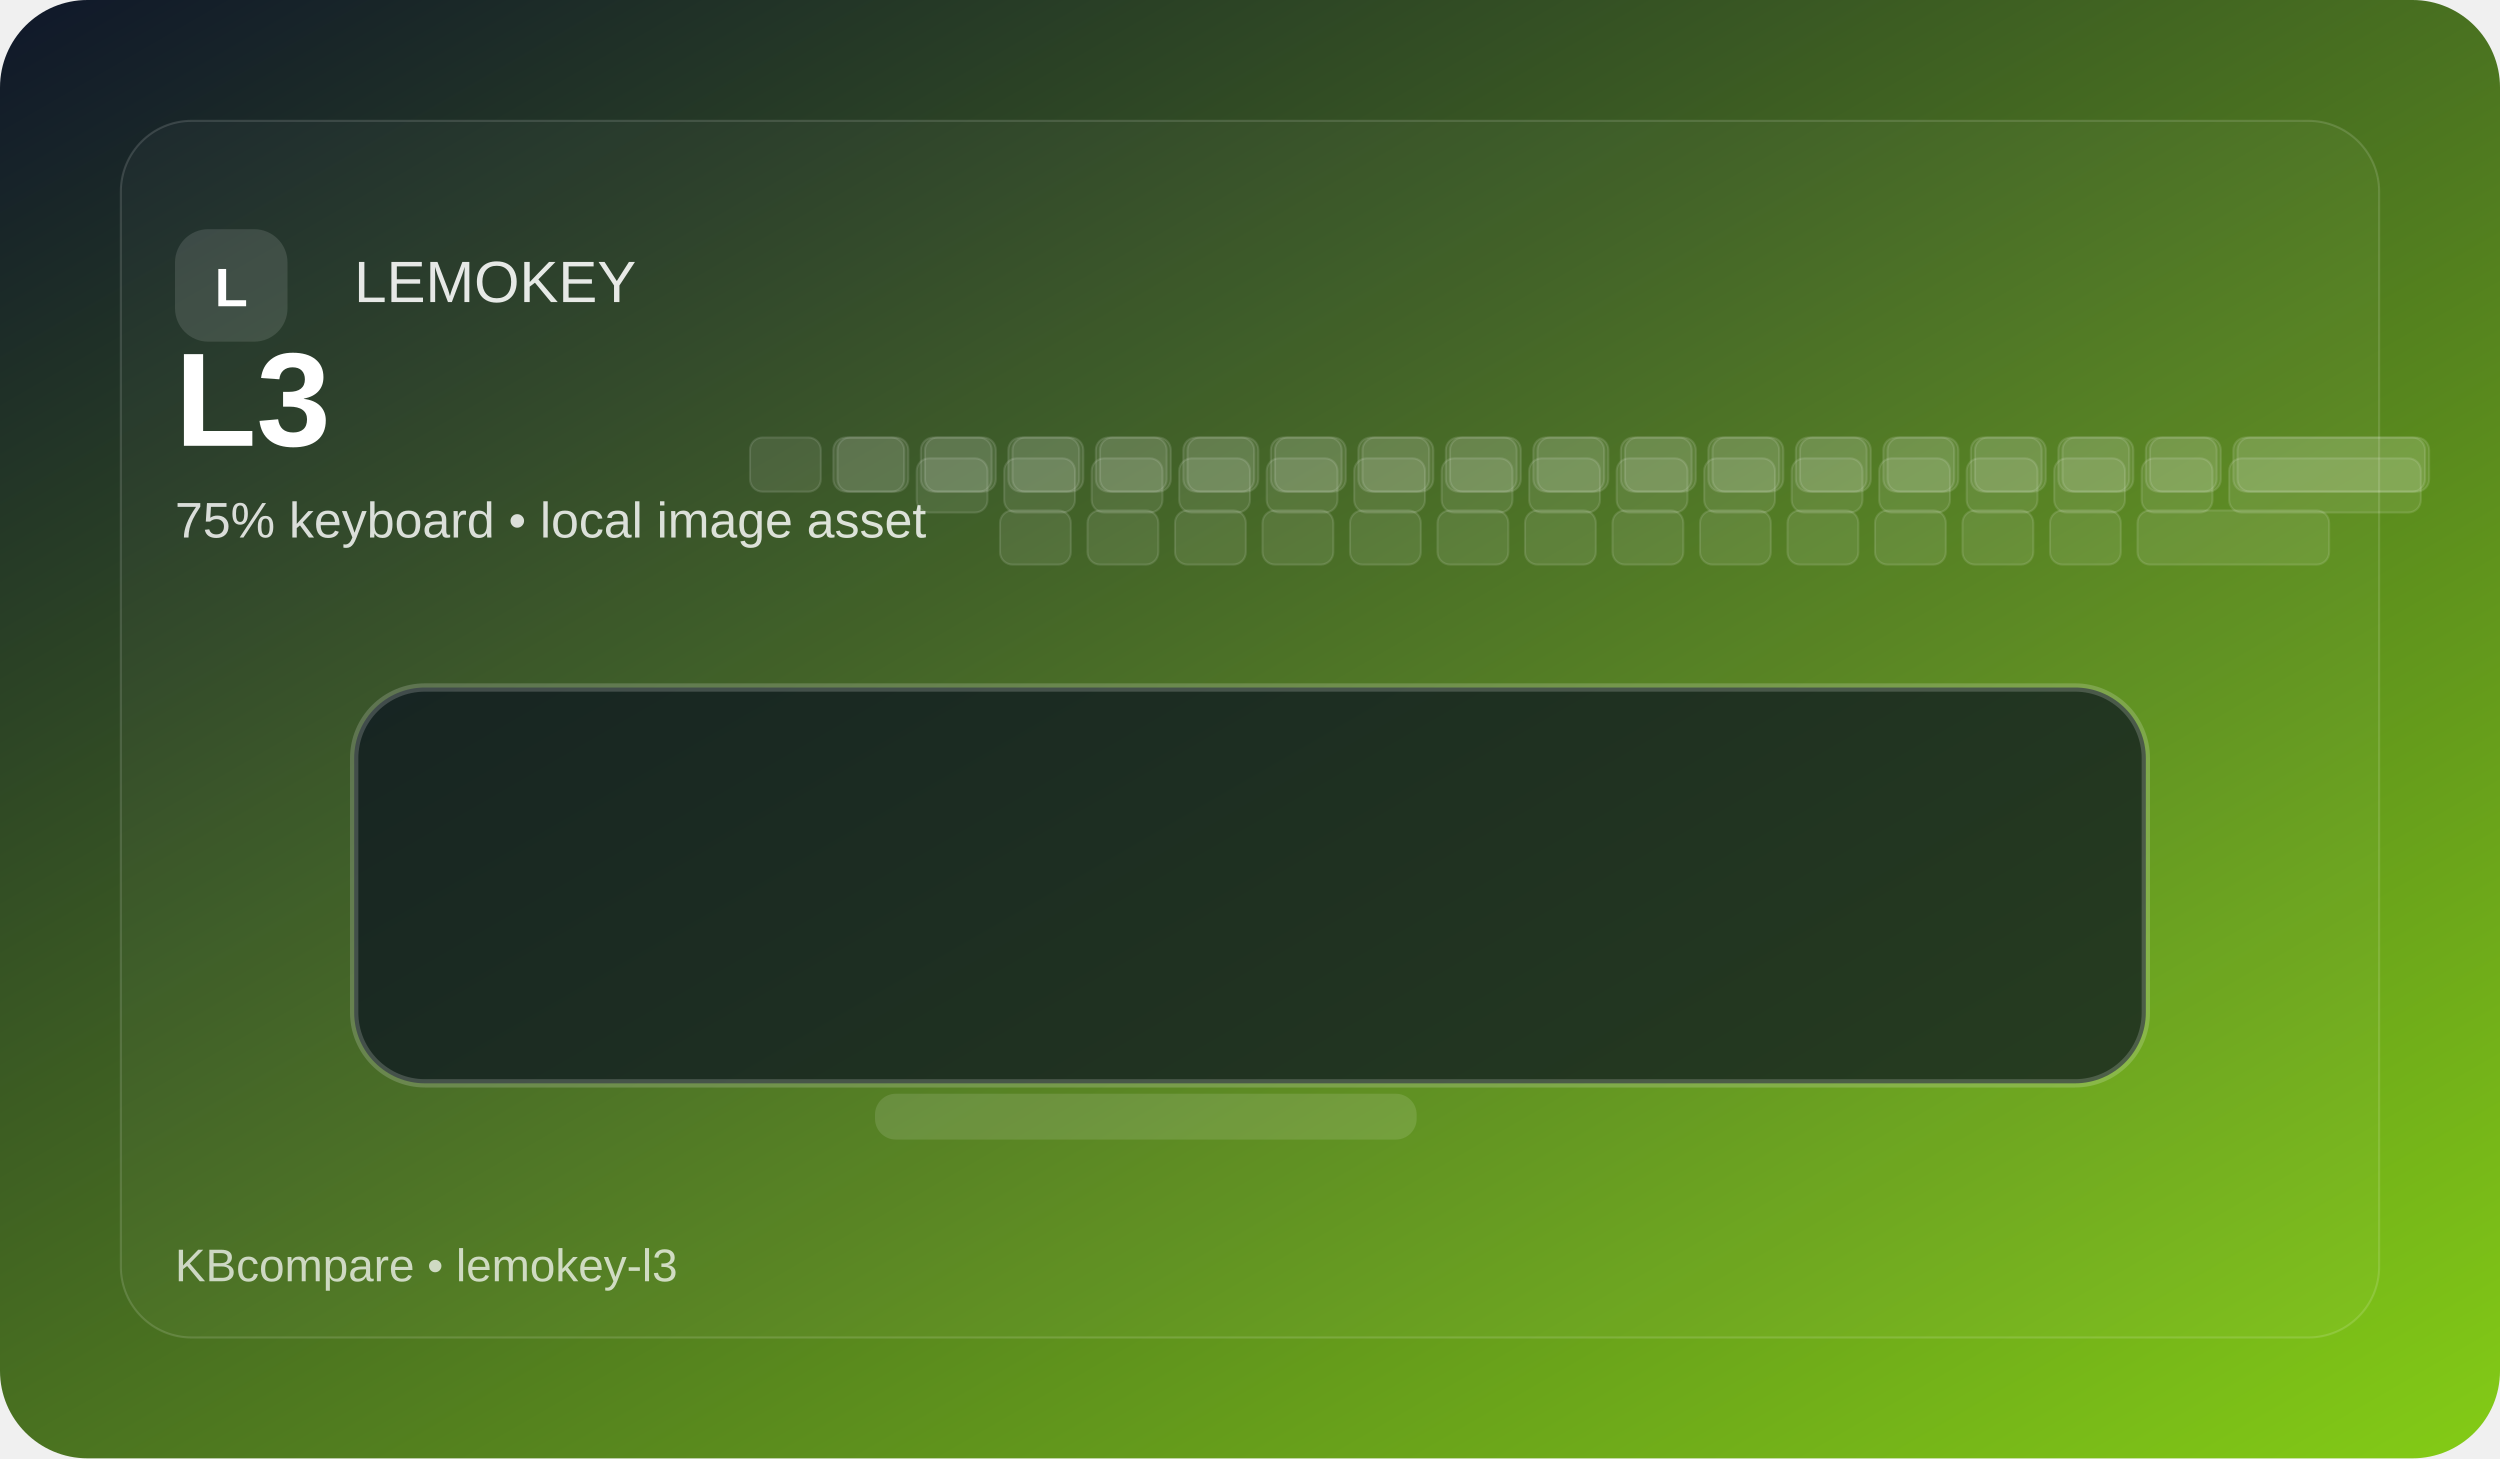
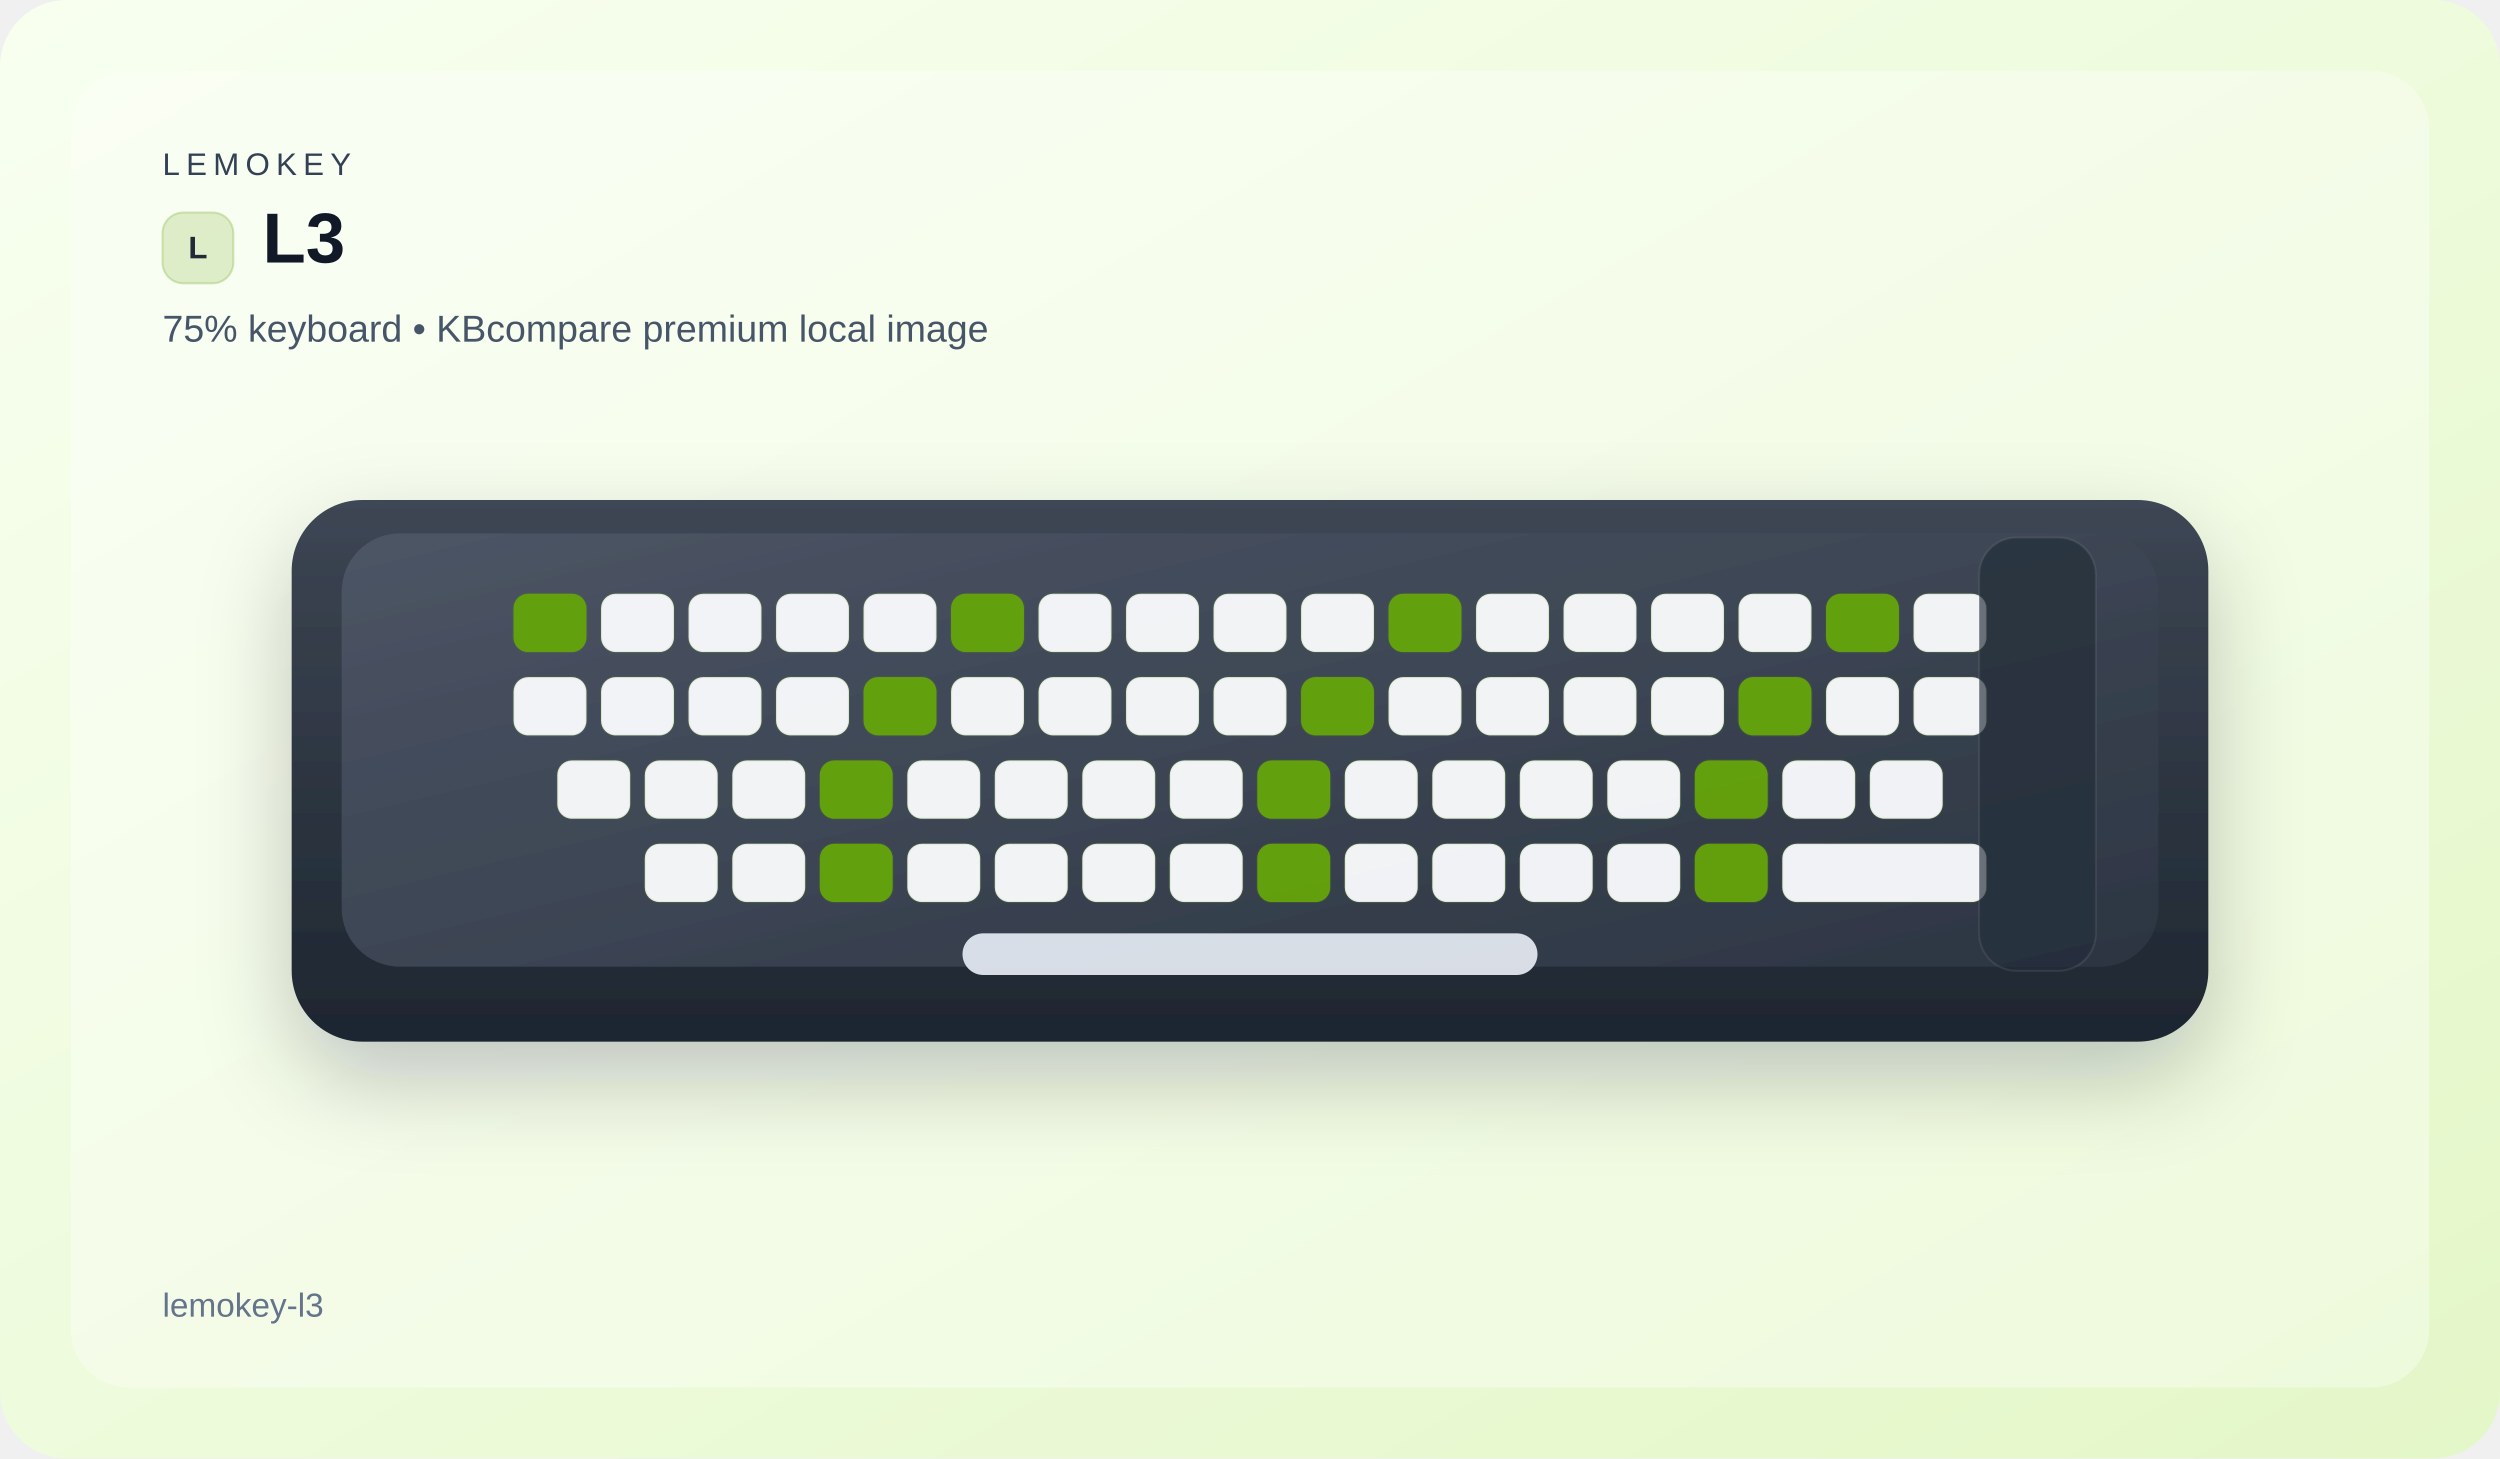
<svg xmlns="http://www.w3.org/2000/svg" width="1200" height="700" viewBox="0 0 1200 700">
  <defs>
-     <linearGradient id="g" x1="0" y1="0" x2="1" y2="1">
-       <stop offset="0%" stop-color="#0f172a" />
-       <stop offset="100%" stop-color="#84cc16" />
+     <linearGradient id="bg" x1="0" y1="0" x2="1" y2="1">
+       <stop offset="0%" stop-color="#f8fff0" />
+       <stop offset="100%" stop-color="#e4f7c8" />
    </linearGradient>
+     <linearGradient id="body" x1="0" y1="0" x2="0" y2="1">
+       <stop offset="0%" stop-color="#3d4654" />
+       <stop offset="100%" stop-color="#1e2630" />
+     </linearGradient>
+     <linearGradient id="plate" x1="0" y1="0" x2="1" y2="1">
+       <stop offset="0%" stop-color="#4c5565" />
+       <stop offset="100%" stop-color="#2c3542" />
+     </linearGradient>
+     <filter id="shadow" x="-20%" y="-20%" width="140%" height="160%">
+       <feDropShadow dx="0" dy="18" stdDeviation="22" flood-color="#0b1120" flood-opacity="0.22" />
+     </filter>
  </defs>
-   <rect width="1200" height="700" rx="42" fill="url(#g)" />
-   <rect x="58" y="58" width="1084" height="584" rx="34" fill="rgba(255,255,255,0.03)" stroke="rgba(255,255,255,0.14)" />
-   <rect x="84" y="110" width="54" height="54" rx="16" fill="white" fill-opacity="0.12" />
-   <text x="111" y="147" text-anchor="middle" font-size="26" font-family="Arial, sans-serif" font-weight="700" fill="white">L</text>
-   <text x="170" y="145" font-size="28" font-family="Arial, sans-serif" fill="white" opacity="0.88">LEMOKEY</text>
-   <text x="84" y="214" font-size="64" font-family="Arial, sans-serif" font-weight="700" fill="white">L3</text>
-   <text x="84" y="258" font-size="24" font-family="Arial, sans-serif" fill="white" opacity="0.82">75% keyboard • local image asset</text>
-   <rect x="170" y="330" width="860" height="190" rx="34" fill="#0b1220" fill-opacity="0.72" stroke="rgba(255,255,255,0.18)" stroke-width="4" />
-   <rect x="360" y="210" width="34" height="26" rx="6" fill="white" fill-opacity="0.09" stroke="white" stroke-opacity="0.12" />
-   <rect x="402" y="210" width="34" height="26" rx="6" fill="white" fill-opacity="0.09" stroke="white" stroke-opacity="0.12" />
-   <rect x="444" y="210" width="34" height="26" rx="6" fill="white" fill-opacity="0.09" stroke="white" stroke-opacity="0.12" />
-   <rect x="486" y="210" width="34" height="26" rx="6" fill="white" fill-opacity="0.09" stroke="white" stroke-opacity="0.12" />
-   <rect x="528" y="210" width="34" height="26" rx="6" fill="white" fill-opacity="0.09" stroke="white" stroke-opacity="0.12" />
-   <rect x="570" y="210" width="34" height="26" rx="6" fill="white" fill-opacity="0.09" stroke="white" stroke-opacity="0.12" />
-   <rect x="612" y="210" width="34" height="26" rx="6" fill="white" fill-opacity="0.09" stroke="white" stroke-opacity="0.12" />
-   <rect x="654" y="210" width="34" height="26" rx="6" fill="white" fill-opacity="0.09" stroke="white" stroke-opacity="0.12" />
-   <rect x="696" y="210" width="34" height="26" rx="6" fill="white" fill-opacity="0.09" stroke="white" stroke-opacity="0.12" />
-   <rect x="738" y="210" width="34" height="26" rx="6" fill="white" fill-opacity="0.09" stroke="white" stroke-opacity="0.12" />
-   <rect x="780" y="210" width="34" height="26" rx="6" fill="white" fill-opacity="0.09" stroke="white" stroke-opacity="0.12" />
-   <rect x="822" y="210" width="34" height="26" rx="6" fill="white" fill-opacity="0.09" stroke="white" stroke-opacity="0.12" />
-   <rect x="864" y="210" width="34" height="26" rx="6" fill="white" fill-opacity="0.09" stroke="white" stroke-opacity="0.12" />
-   <rect x="906" y="210" width="34" height="26" rx="6" fill="white" fill-opacity="0.09" stroke="white" stroke-opacity="0.12" />
-   <rect x="948" y="210" width="34" height="26" rx="6" fill="white" fill-opacity="0.09" stroke="white" stroke-opacity="0.12" />
-   <rect x="990" y="210" width="34" height="26" rx="6" fill="white" fill-opacity="0.09" stroke="white" stroke-opacity="0.12" />
-   <rect x="1032" y="210" width="34" height="26" rx="6" fill="white" fill-opacity="0.09" stroke="white" stroke-opacity="0.12" />
-   <rect x="1074" y="210" width="92" height="26" rx="6" fill="white" fill-opacity="0.09" stroke="white" stroke-opacity="0.12" />
-   <rect x="400" y="210" width="34" height="26" rx="6" fill="white" fill-opacity="0.09" stroke="white" stroke-opacity="0.12" />
-   <rect x="442" y="210" width="34" height="26" rx="6" fill="white" fill-opacity="0.09" stroke="white" stroke-opacity="0.12" />
-   <rect x="484" y="210" width="34" height="26" rx="6" fill="white" fill-opacity="0.09" stroke="white" stroke-opacity="0.12" />
-   <rect x="526" y="210" width="34" height="26" rx="6" fill="white" fill-opacity="0.09" stroke="white" stroke-opacity="0.12" />
-   <rect x="568" y="210" width="34" height="26" rx="6" fill="white" fill-opacity="0.09" stroke="white" stroke-opacity="0.12" />
-   <rect x="610" y="210" width="34" height="26" rx="6" fill="white" fill-opacity="0.09" stroke="white" stroke-opacity="0.12" />
-   <rect x="652" y="210" width="34" height="26" rx="6" fill="white" fill-opacity="0.09" stroke="white" stroke-opacity="0.12" />
-   <rect x="694" y="210" width="34" height="26" rx="6" fill="white" fill-opacity="0.09" stroke="white" stroke-opacity="0.12" />
-   <rect x="736" y="210" width="34" height="26" rx="6" fill="white" fill-opacity="0.09" stroke="white" stroke-opacity="0.12" />
-   <rect x="778" y="210" width="34" height="26" rx="6" fill="white" fill-opacity="0.09" stroke="white" stroke-opacity="0.12" />
-   <rect x="820" y="210" width="34" height="26" rx="6" fill="white" fill-opacity="0.09" stroke="white" stroke-opacity="0.12" />
-   <rect x="862" y="210" width="34" height="26" rx="6" fill="white" fill-opacity="0.09" stroke="white" stroke-opacity="0.12" />
-   <rect x="904" y="210" width="34" height="26" rx="6" fill="white" fill-opacity="0.09" stroke="white" stroke-opacity="0.12" />
-   <rect x="946" y="210" width="34" height="26" rx="6" fill="white" fill-opacity="0.09" stroke="white" stroke-opacity="0.12" />
-   <rect x="988" y="210" width="34" height="26" rx="6" fill="white" fill-opacity="0.09" stroke="white" stroke-opacity="0.12" />
-   <rect x="1030" y="210" width="34" height="26" rx="6" fill="white" fill-opacity="0.09" stroke="white" stroke-opacity="0.12" />
-   <rect x="1072" y="210" width="92" height="26" rx="6" fill="white" fill-opacity="0.09" stroke="white" stroke-opacity="0.12" />
-   <rect x="440" y="220" width="34" height="26" rx="6" fill="white" fill-opacity="0.09" stroke="white" stroke-opacity="0.12" />
-   <rect x="482" y="220" width="34" height="26" rx="6" fill="white" fill-opacity="0.09" stroke="white" stroke-opacity="0.12" />
-   <rect x="524" y="220" width="34" height="26" rx="6" fill="white" fill-opacity="0.09" stroke="white" stroke-opacity="0.12" />
-   <rect x="566" y="220" width="34" height="26" rx="6" fill="white" fill-opacity="0.09" stroke="white" stroke-opacity="0.12" />
-   <rect x="608" y="220" width="34" height="26" rx="6" fill="white" fill-opacity="0.09" stroke="white" stroke-opacity="0.12" />
-   <rect x="650" y="220" width="34" height="26" rx="6" fill="white" fill-opacity="0.09" stroke="white" stroke-opacity="0.12" />
-   <rect x="692" y="220" width="34" height="26" rx="6" fill="white" fill-opacity="0.09" stroke="white" stroke-opacity="0.12" />
-   <rect x="734" y="220" width="34" height="26" rx="6" fill="white" fill-opacity="0.09" stroke="white" stroke-opacity="0.12" />
-   <rect x="776" y="220" width="34" height="26" rx="6" fill="white" fill-opacity="0.09" stroke="white" stroke-opacity="0.12" />
-   <rect x="818" y="220" width="34" height="26" rx="6" fill="white" fill-opacity="0.09" stroke="white" stroke-opacity="0.12" />
-   <rect x="860" y="220" width="34" height="26" rx="6" fill="white" fill-opacity="0.09" stroke="white" stroke-opacity="0.12" />
-   <rect x="902" y="220" width="34" height="26" rx="6" fill="white" fill-opacity="0.09" stroke="white" stroke-opacity="0.12" />
-   <rect x="944" y="220" width="34" height="26" rx="6" fill="white" fill-opacity="0.09" stroke="white" stroke-opacity="0.12" />
-   <rect x="986" y="220" width="34" height="26" rx="6" fill="white" fill-opacity="0.09" stroke="white" stroke-opacity="0.12" />
-   <rect x="1028" y="220" width="34" height="26" rx="6" fill="white" fill-opacity="0.09" stroke="white" stroke-opacity="0.12" />
-   <rect x="1070" y="220" width="92" height="26" rx="6" fill="white" fill-opacity="0.09" stroke="white" stroke-opacity="0.12" />
-   <rect x="480" y="245" width="34" height="26" rx="6" fill="white" fill-opacity="0.09" stroke="white" stroke-opacity="0.12" />
-   <rect x="522" y="245" width="34" height="26" rx="6" fill="white" fill-opacity="0.09" stroke="white" stroke-opacity="0.12" />
-   <rect x="564" y="245" width="34" height="26" rx="6" fill="white" fill-opacity="0.09" stroke="white" stroke-opacity="0.12" />
-   <rect x="606" y="245" width="34" height="26" rx="6" fill="white" fill-opacity="0.09" stroke="white" stroke-opacity="0.12" />
-   <rect x="648" y="245" width="34" height="26" rx="6" fill="white" fill-opacity="0.09" stroke="white" stroke-opacity="0.12" />
-   <rect x="690" y="245" width="34" height="26" rx="6" fill="white" fill-opacity="0.09" stroke="white" stroke-opacity="0.12" />
-   <rect x="732" y="245" width="34" height="26" rx="6" fill="white" fill-opacity="0.09" stroke="white" stroke-opacity="0.12" />
-   <rect x="774" y="245" width="34" height="26" rx="6" fill="white" fill-opacity="0.09" stroke="white" stroke-opacity="0.12" />
-   <rect x="816" y="245" width="34" height="26" rx="6" fill="white" fill-opacity="0.09" stroke="white" stroke-opacity="0.12" />
-   <rect x="858" y="245" width="34" height="26" rx="6" fill="white" fill-opacity="0.09" stroke="white" stroke-opacity="0.12" />
-   <rect x="900" y="245" width="34" height="26" rx="6" fill="white" fill-opacity="0.09" stroke="white" stroke-opacity="0.12" />
-   <rect x="942" y="245" width="34" height="26" rx="6" fill="white" fill-opacity="0.09" stroke="white" stroke-opacity="0.12" />
-   <rect x="984" y="245" width="34" height="26" rx="6" fill="white" fill-opacity="0.09" stroke="white" stroke-opacity="0.12" />
-   <rect x="1026" y="245" width="92" height="26" rx="6" fill="white" fill-opacity="0.09" stroke="white" stroke-opacity="0.12" />
-   <rect x="420" y="525" width="260" height="22" rx="10" fill="white" fill-opacity="0.12" />
-   <text x="84" y="615" font-size="22" font-family="Arial, sans-serif" fill="white" opacity="0.72">KBcompare • lemokey-l3</text>
+   <rect width="1200" height="700" rx="32" fill="url(#bg)" />
+   <rect x="34" y="34" width="1132" height="632" rx="28" fill="white" fill-opacity="0.35" />
+   <text x="78" y="84" font-size="15" font-family="Arial, sans-serif" fill="#334155" letter-spacing="3">LEMOKEY</text>
+   <rect x="78" y="102" width="34" height="34" rx="10" fill="#65a30d" fill-opacity="0.18" stroke="#65a30d" stroke-opacity="0.25" />
+   <text x="95" y="124" text-anchor="middle" font-size="15" font-family="Arial, sans-serif" font-weight="700" fill="#1f2937">L</text>
+   <text x="126" y="126" font-size="34" font-family="Arial, sans-serif" font-weight="700" fill="#111827">L3</text>
+   <text x="78" y="164" font-size="18" font-family="Arial, sans-serif" fill="#475569">75% keyboard • KBcompare premium local image</text>
+   <g filter="url(#shadow)">
+     <rect x="140" y="240" width="920" height="260" rx="34" fill="url(#body)" />
+     <rect x="164" y="256" width="872" height="208" rx="28" fill="url(#plate)" />
+     <rect x="246.5" y="285" width="35.0" height="28" rx="7" fill="#65a30d" fill-opacity="0.96" stroke="#65a30d" stroke-opacity="0.12" />
+     <rect x="288.5" y="285" width="35.0" height="28" rx="7" fill="#f8fafc" fill-opacity="0.96" stroke="#65a30d" stroke-opacity="0.12" />
+     <rect x="330.5" y="285" width="35.0" height="28" rx="7" fill="#f8fafc" fill-opacity="0.96" stroke="#65a30d" stroke-opacity="0.12" />
+     <rect x="372.5" y="285" width="35.0" height="28" rx="7" fill="#f8fafc" fill-opacity="0.96" stroke="#65a30d" stroke-opacity="0.12" />
+     <rect x="414.5" y="285" width="35.0" height="28" rx="7" fill="#f8fafc" fill-opacity="0.96" stroke="#65a30d" stroke-opacity="0.12" />
+     <rect x="456.5" y="285" width="35.0" height="28" rx="7" fill="#65a30d" fill-opacity="0.96" stroke="#65a30d" stroke-opacity="0.12" />
+     <rect x="498.5" y="285" width="35.0" height="28" rx="7" fill="#f8fafc" fill-opacity="0.96" stroke="#65a30d" stroke-opacity="0.12" />
+     <rect x="540.5" y="285" width="35.0" height="28" rx="7" fill="#f8fafc" fill-opacity="0.96" stroke="#65a30d" stroke-opacity="0.12" />
+     <rect x="582.5" y="285" width="35.0" height="28" rx="7" fill="#f8fafc" fill-opacity="0.96" stroke="#65a30d" stroke-opacity="0.12" />
+     <rect x="624.5" y="285" width="35.0" height="28" rx="7" fill="#f8fafc" fill-opacity="0.96" stroke="#65a30d" stroke-opacity="0.12" />
+     <rect x="666.5" y="285" width="35.0" height="28" rx="7" fill="#65a30d" fill-opacity="0.96" stroke="#65a30d" stroke-opacity="0.12" />
+     <rect x="708.5" y="285" width="35.0" height="28" rx="7" fill="#f8fafc" fill-opacity="0.96" stroke="#65a30d" stroke-opacity="0.12" />
+     <rect x="750.5" y="285" width="35.0" height="28" rx="7" fill="#f8fafc" fill-opacity="0.96" stroke="#65a30d" stroke-opacity="0.12" />
+     <rect x="792.5" y="285" width="35.0" height="28" rx="7" fill="#f8fafc" fill-opacity="0.96" stroke="#65a30d" stroke-opacity="0.12" />
+     <rect x="834.5" y="285" width="35.0" height="28" rx="7" fill="#f8fafc" fill-opacity="0.96" stroke="#65a30d" stroke-opacity="0.12" />
+     <rect x="876.5" y="285" width="35.0" height="28" rx="7" fill="#65a30d" fill-opacity="0.96" stroke="#65a30d" stroke-opacity="0.12" />
+     <rect x="918.5" y="285" width="35.0" height="28" rx="7" fill="#f8fafc" fill-opacity="0.96" stroke="#65a30d" stroke-opacity="0.12" />
+     <rect x="246.5" y="325" width="35.0" height="28" rx="7" fill="#f8fafc" fill-opacity="0.96" stroke="#65a30d" stroke-opacity="0.12" />
+     <rect x="288.5" y="325" width="35.0" height="28" rx="7" fill="#f8fafc" fill-opacity="0.96" stroke="#65a30d" stroke-opacity="0.12" />
+     <rect x="330.5" y="325" width="35.0" height="28" rx="7" fill="#f8fafc" fill-opacity="0.96" stroke="#65a30d" stroke-opacity="0.12" />
+     <rect x="372.5" y="325" width="35.0" height="28" rx="7" fill="#f8fafc" fill-opacity="0.96" stroke="#65a30d" stroke-opacity="0.12" />
+     <rect x="414.5" y="325" width="35.0" height="28" rx="7" fill="#65a30d" fill-opacity="0.96" stroke="#65a30d" stroke-opacity="0.12" />
+     <rect x="456.5" y="325" width="35.0" height="28" rx="7" fill="#f8fafc" fill-opacity="0.96" stroke="#65a30d" stroke-opacity="0.12" />
+     <rect x="498.5" y="325" width="35.0" height="28" rx="7" fill="#f8fafc" fill-opacity="0.96" stroke="#65a30d" stroke-opacity="0.12" />
+     <rect x="540.5" y="325" width="35.0" height="28" rx="7" fill="#f8fafc" fill-opacity="0.96" stroke="#65a30d" stroke-opacity="0.12" />
+     <rect x="582.5" y="325" width="35.0" height="28" rx="7" fill="#f8fafc" fill-opacity="0.96" stroke="#65a30d" stroke-opacity="0.12" />
+     <rect x="624.5" y="325" width="35.0" height="28" rx="7" fill="#65a30d" fill-opacity="0.96" stroke="#65a30d" stroke-opacity="0.12" />
+     <rect x="666.5" y="325" width="35.0" height="28" rx="7" fill="#f8fafc" fill-opacity="0.96" stroke="#65a30d" stroke-opacity="0.12" />
+     <rect x="708.5" y="325" width="35.0" height="28" rx="7" fill="#f8fafc" fill-opacity="0.96" stroke="#65a30d" stroke-opacity="0.12" />
+     <rect x="750.5" y="325" width="35.0" height="28" rx="7" fill="#f8fafc" fill-opacity="0.96" stroke="#65a30d" stroke-opacity="0.12" />
+     <rect x="792.5" y="325" width="35.0" height="28" rx="7" fill="#f8fafc" fill-opacity="0.96" stroke="#65a30d" stroke-opacity="0.12" />
+     <rect x="834.5" y="325" width="35.0" height="28" rx="7" fill="#65a30d" fill-opacity="0.96" stroke="#65a30d" stroke-opacity="0.12" />
+     <rect x="876.5" y="325" width="35.0" height="28" rx="7" fill="#f8fafc" fill-opacity="0.96" stroke="#65a30d" stroke-opacity="0.12" />
+     <rect x="918.5" y="325" width="35.0" height="28" rx="7" fill="#f8fafc" fill-opacity="0.96" stroke="#65a30d" stroke-opacity="0.12" />
+     <rect x="267.5" y="365" width="35.0" height="28" rx="7" fill="#f8fafc" fill-opacity="0.96" stroke="#65a30d" stroke-opacity="0.12" />
+     <rect x="309.5" y="365" width="35.0" height="28" rx="7" fill="#f8fafc" fill-opacity="0.96" stroke="#65a30d" stroke-opacity="0.12" />
+     <rect x="351.5" y="365" width="35.0" height="28" rx="7" fill="#f8fafc" fill-opacity="0.96" stroke="#65a30d" stroke-opacity="0.12" />
+     <rect x="393.5" y="365" width="35.0" height="28" rx="7" fill="#65a30d" fill-opacity="0.96" stroke="#65a30d" stroke-opacity="0.12" />
+     <rect x="435.5" y="365" width="35.0" height="28" rx="7" fill="#f8fafc" fill-opacity="0.96" stroke="#65a30d" stroke-opacity="0.12" />
+     <rect x="477.5" y="365" width="35.0" height="28" rx="7" fill="#f8fafc" fill-opacity="0.96" stroke="#65a30d" stroke-opacity="0.12" />
+     <rect x="519.5" y="365" width="35.0" height="28" rx="7" fill="#f8fafc" fill-opacity="0.96" stroke="#65a30d" stroke-opacity="0.12" />
+     <rect x="561.5" y="365" width="35.0" height="28" rx="7" fill="#f8fafc" fill-opacity="0.96" stroke="#65a30d" stroke-opacity="0.12" />
+     <rect x="603.5" y="365" width="35.0" height="28" rx="7" fill="#65a30d" fill-opacity="0.96" stroke="#65a30d" stroke-opacity="0.12" />
+     <rect x="645.5" y="365" width="35.0" height="28" rx="7" fill="#f8fafc" fill-opacity="0.96" stroke="#65a30d" stroke-opacity="0.12" />
+     <rect x="687.5" y="365" width="35.0" height="28" rx="7" fill="#f8fafc" fill-opacity="0.96" stroke="#65a30d" stroke-opacity="0.12" />
+     <rect x="729.5" y="365" width="35.0" height="28" rx="7" fill="#f8fafc" fill-opacity="0.96" stroke="#65a30d" stroke-opacity="0.12" />
+     <rect x="771.5" y="365" width="35.0" height="28" rx="7" fill="#f8fafc" fill-opacity="0.96" stroke="#65a30d" stroke-opacity="0.12" />
+     <rect x="813.5" y="365" width="35.0" height="28" rx="7" fill="#65a30d" fill-opacity="0.96" stroke="#65a30d" stroke-opacity="0.12" />
+     <rect x="855.5" y="365" width="35.0" height="28" rx="7" fill="#f8fafc" fill-opacity="0.96" stroke="#65a30d" stroke-opacity="0.12" />
+     <rect x="897.5" y="365" width="35.0" height="28" rx="7" fill="#f8fafc" fill-opacity="0.96" stroke="#65a30d" stroke-opacity="0.12" />
+     <rect x="309.5" y="405" width="35.0" height="28" rx="7" fill="#f8fafc" fill-opacity="0.96" stroke="#65a30d" stroke-opacity="0.12" />
+     <rect x="351.5" y="405" width="35.0" height="28" rx="7" fill="#f8fafc" fill-opacity="0.96" stroke="#65a30d" stroke-opacity="0.12" />
+     <rect x="393.5" y="405" width="35.0" height="28" rx="7" fill="#65a30d" fill-opacity="0.96" stroke="#65a30d" stroke-opacity="0.12" />
+     <rect x="435.5" y="405" width="35.0" height="28" rx="7" fill="#f8fafc" fill-opacity="0.96" stroke="#65a30d" stroke-opacity="0.12" />
+     <rect x="477.5" y="405" width="35.0" height="28" rx="7" fill="#f8fafc" fill-opacity="0.96" stroke="#65a30d" stroke-opacity="0.12" />
+     <rect x="519.5" y="405" width="35.0" height="28" rx="7" fill="#f8fafc" fill-opacity="0.96" stroke="#65a30d" stroke-opacity="0.12" />
+     <rect x="561.5" y="405" width="35.0" height="28" rx="7" fill="#f8fafc" fill-opacity="0.96" stroke="#65a30d" stroke-opacity="0.12" />
+     <rect x="603.5" y="405" width="35.0" height="28" rx="7" fill="#65a30d" fill-opacity="0.96" stroke="#65a30d" stroke-opacity="0.12" />
+     <rect x="645.5" y="405" width="35.0" height="28" rx="7" fill="#f8fafc" fill-opacity="0.96" stroke="#65a30d" stroke-opacity="0.12" />
+     <rect x="687.5" y="405" width="35.0" height="28" rx="7" fill="#f8fafc" fill-opacity="0.96" stroke="#65a30d" stroke-opacity="0.12" />
+     <rect x="729.5" y="405" width="35.0" height="28" rx="7" fill="#f8fafc" fill-opacity="0.96" stroke="#65a30d" stroke-opacity="0.12" />
+     <rect x="771.5" y="405" width="35.0" height="28" rx="7" fill="#f8fafc" fill-opacity="0.96" stroke="#65a30d" stroke-opacity="0.12" />
+     <rect x="813.5" y="405" width="35.0" height="28" rx="7" fill="#65a30d" fill-opacity="0.96" stroke="#65a30d" stroke-opacity="0.12" />
+     <rect x="855.5" y="405" width="98.0" height="28" rx="7" fill="#f8fafc" fill-opacity="0.96" stroke="#65a30d" stroke-opacity="0.12" />
+     <rect x="462.0" y="448" width="276.0" height="20" rx="10" fill="#e2e8f0" fill-opacity="0.94" />
+     <rect x="950.0" y="258" width="56" height="208" rx="18" fill="#232c38" fill-opacity="0.66" stroke="white" stroke-opacity="0.08" />
+   </g>
+   <text x="78" y="632" font-size="16" font-family="Arial, sans-serif" fill="#64748b">lemokey-l3</text>
</svg>
